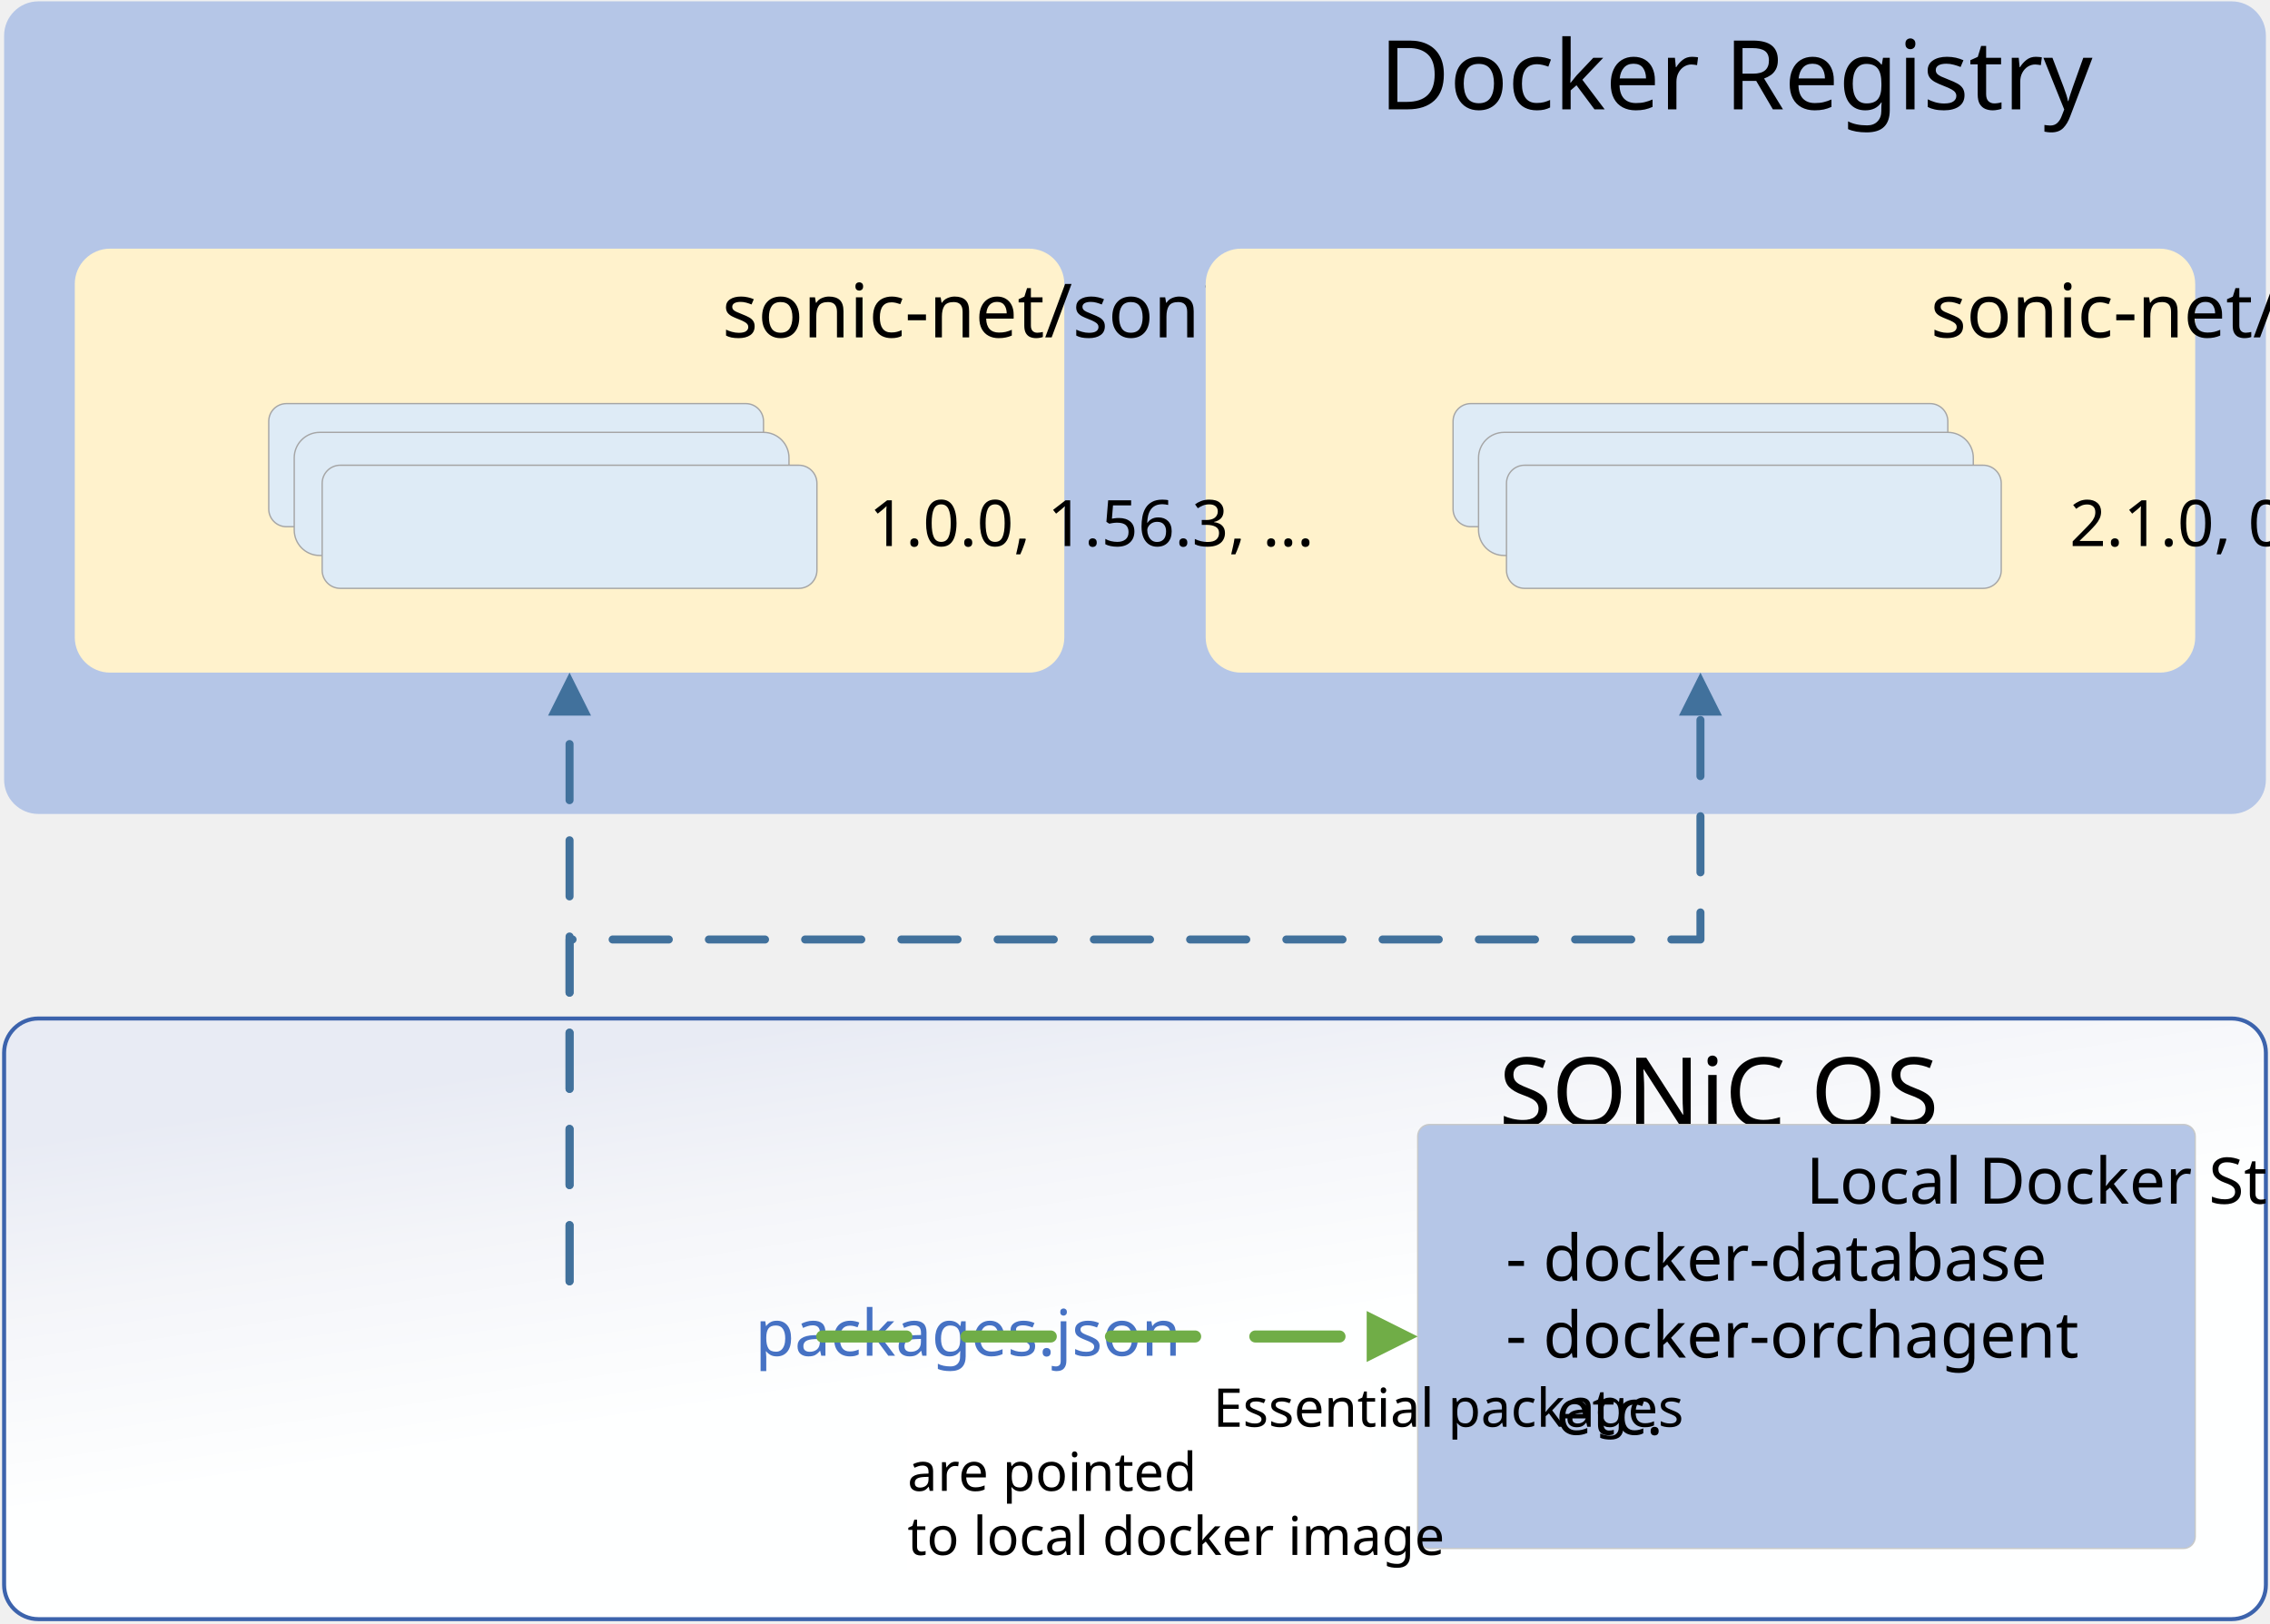
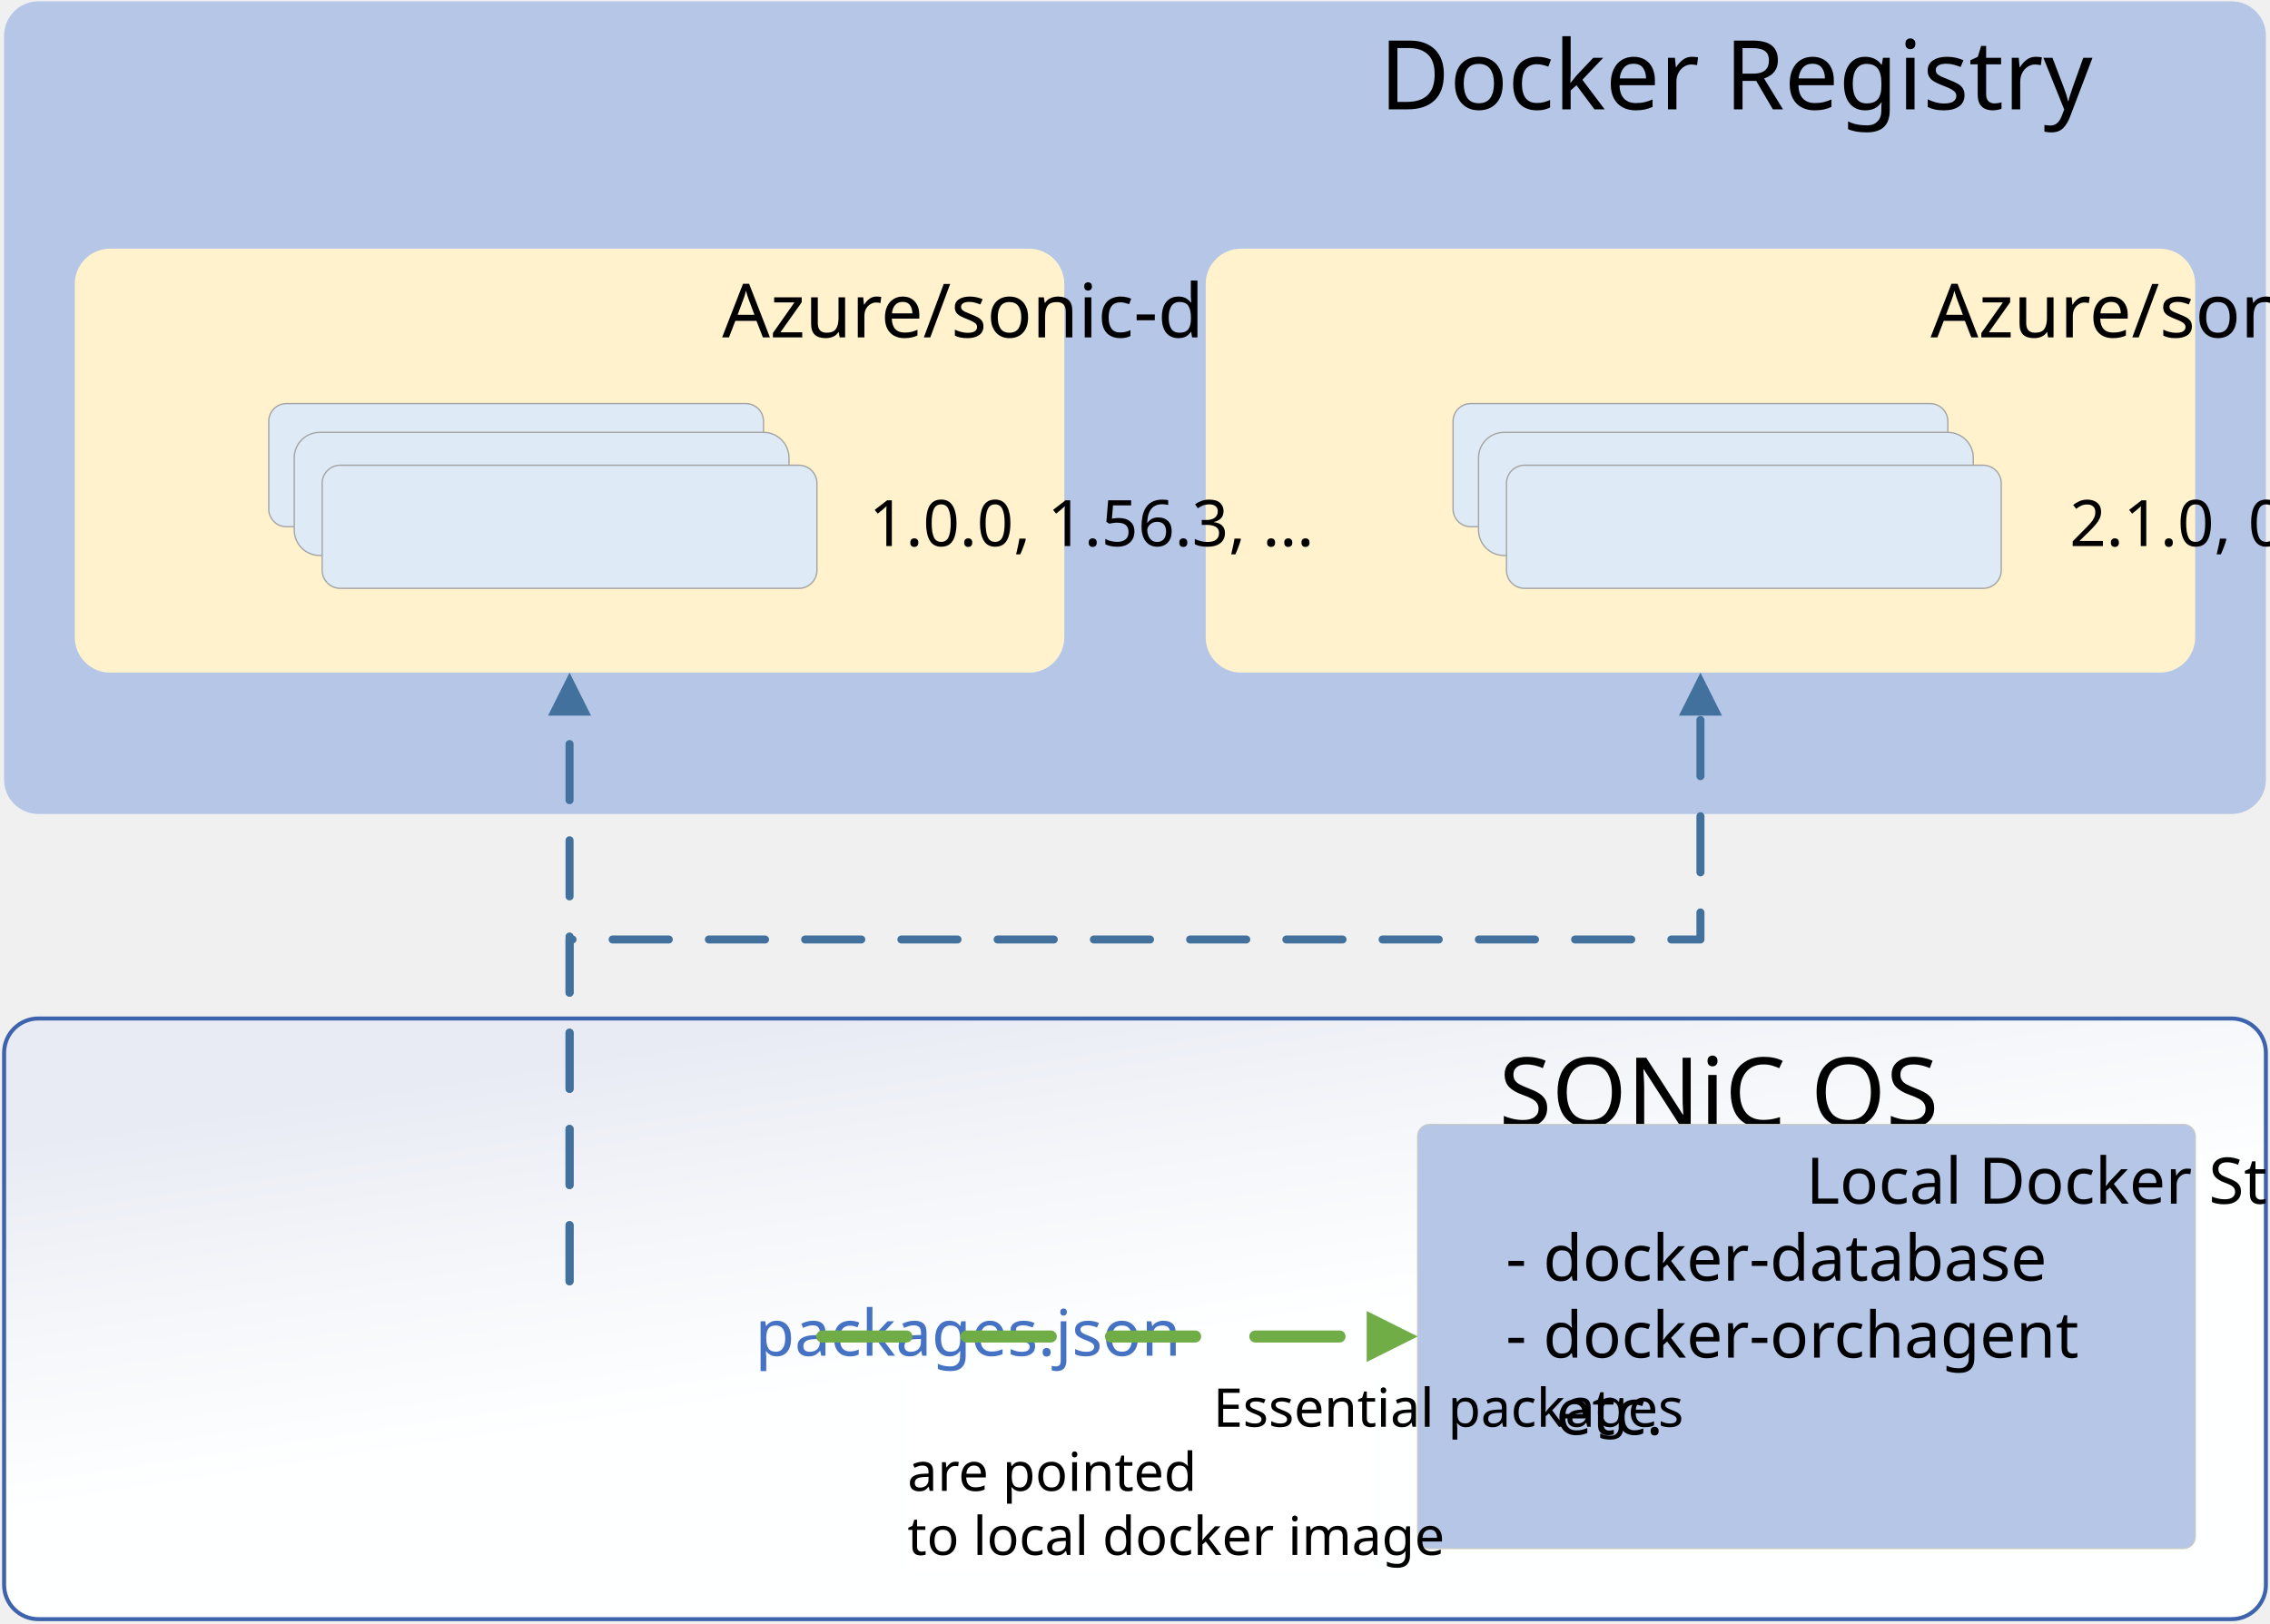
<svg xmlns="http://www.w3.org/2000/svg" xmlns:ns1="http://schemas.microsoft.com/visio/2003/SVGExtensions/" xmlns:xlink="http://www.w3.org/1999/xlink" width="5.896in" height="4.217in" viewBox="0 0 424.5 303.642" xml:space="preserve" color-interpolation-filters="sRGB" class="st18">
  <ns1:documentProperties ns1:langID="1033" ns1:viewMarkup="false" />
  <style type="text/css">
	
		.st1 {fill:#b5c6e7;stroke:none;stroke-width:0.25}
		.st2 {fill:#000000;font-family:Calibri;font-size:1.5em}
		.st3 {fill:#fff2cc;stroke:none;stroke-width:0.25}
		.st4 {fill:#000000;font-family:Calibri;font-size:1.167em}
		.st5 {fill:#deebf6;stroke:#a5a5a5;stroke-width:0.25}
		.st6 {fill:#000000;font-family:Calibri;font-size:1em}
		.st7 {fill:url(#grad0-32);stroke:#3c63ac;stroke-width:0.75}
		.st8 {fill:none;stroke:none;stroke-width:0.75}
		.st9 {fill:#4672c4;font-family:Calibri;font-size:1em}
		.st10 {marker-end:url(#mrkr4-42);stroke:#41719c;stroke-dasharray:10.5,7.5;stroke-linecap:round;stroke-linejoin:round;stroke-width:1.5}
		.st11 {fill:#41719c;fill-opacity:1;stroke:#41719c;stroke-opacity:1;stroke-width:0.373}
		.st12 {fill:#b5c6e7;stroke:#c7c8c8;stroke-width:0.25}
		.st13 {font-size:1em}
		.st14 {marker-end:url(#mrkr4-59);stroke:#70ad47;stroke-dasharray:15.75,11.25;stroke-linecap:round;stroke-linejoin:round;stroke-width:2.25}
		.st15 {fill:#70ad47;fill-opacity:1;stroke:#70ad47;stroke-opacity:1;stroke-width:0.472}
		.st16 {fill:#ffffff;stroke:none;stroke-linecap:butt;stroke-width:7.2}
		.st17 {fill:#000000;font-family:Calibri;font-size:0.833em}
		.st18 {fill:none;fill-rule:evenodd;font-size:12px;overflow:visible;stroke-linecap:square;stroke-miterlimit:3}
	
	</style>
  <defs id="Patterns_And_Gradients">
    <linearGradient id="grad0-32" x1="0" y1="0" x2="1" y2="0" gradientTransform="rotate(60 0.5 0.5)">
      <stop offset="0" stop-color="#e8ebf4" stop-opacity="1" />
      <stop offset="0.24" stop-color="#f4f5f9" stop-opacity="1" />
      <stop offset="0.54" stop-color="#feffff" stop-opacity="1" />
    </linearGradient>
  </defs>
  <defs id="Markers">
    <g id="lend4">
      <path d="M 2 1 L 0 0 L 2 -1 L 2 1 " style="stroke:none" />
    </g>
    <marker id="mrkr4-42" class="st11" ns1:arrowType="4" ns1:arrowSize="2" ns1:setback="5.36" refX="-5.36" orient="auto" markerUnits="strokeWidth" overflow="visible">
      <use xlink:href="#lend4" transform="scale(-2.68,-2.68) " />
    </marker>
    <marker id="mrkr4-59" class="st15" ns1:arrowType="4" ns1:arrowSize="2" ns1:setback="4.24" refX="-4.24" orient="auto" markerUnits="strokeWidth" overflow="visible">
      <use xlink:href="#lend4" transform="scale(-2.12,-2.12) " />
    </marker>
  </defs>
  <g ns1:mID="0" ns1:index="1" ns1:groupContext="foregroundPage">
    <ns1:pageProperties ns1:drawingScale="1" ns1:pageScale="1" ns1:drawingUnits="0" ns1:shadowOffsetX="9" ns1:shadowOffsetY="-9" />
    <ns1:layer ns1:name="Connector" ns1:index="0" />
    <g id="group22-1" transform="translate(0.749895,-151.376)" ns1:mID="22" ns1:groupContext="group">
      <g id="shape23-2" ns1:mID="23" ns1:groupContext="shape">
        <ns1:userDefs>
          <ns1:ud ns1:nameU="CTypeTopLeftSnip" ns1:prompt="" ns1:val="VT0(0):5" />
          <ns1:ud ns1:nameU="CTypeTopRightSnip" ns1:prompt="" ns1:val="VT0(0):5" />
          <ns1:ud ns1:nameU="CTypeBotLeftSnip" ns1:prompt="" ns1:val="VT0(0):5" />
          <ns1:ud ns1:nameU="CTypeBotRightSnip" ns1:prompt="" ns1:val="VT0(0):5" />
          <ns1:ud ns1:nameU="CornerLockHoriz" ns1:prompt="" ns1:val="VT0(1):5" />
          <ns1:ud ns1:nameU="CornerLockVert" ns1:prompt="" ns1:val="VT0(1):5" />
          <ns1:ud ns1:nameU="CornerLockDiag" ns1:prompt="" ns1:val="VT0(0):5" />
          <ns1:ud ns1:nameU="TopLeftOffset" ns1:prompt="" ns1:val="VT0(0.15):1" />
          <ns1:ud ns1:nameU="TopRightOffset" ns1:prompt="" ns1:val="VT0(0.15):1" />
          <ns1:ud ns1:nameU="BotLeftOffset" ns1:prompt="" ns1:val="VT0(0.15):1" />
          <ns1:ud ns1:nameU="BotRightOffset" ns1:prompt="" ns1:val="VT0(0.15):1" />
          <ns1:ud ns1:nameU="visVersion" ns1:prompt="" ns1:val="VT0(15):26" />
          <ns1:ud ns1:nameU="TopLeftOffset" ns1:prompt="" ns1:val="VT0(0.089015507800172):1" />
          <ns1:ud ns1:nameU="TopRightOffset" ns1:prompt="" ns1:val="VT0(0.089015507800172):1" />
          <ns1:ud ns1:nameU="BotLeftOffset" ns1:prompt="" ns1:val="VT0(0.089015507800172):1" />
          <ns1:ud ns1:nameU="BotRightOffset" ns1:prompt="" ns1:val="VT0(0.089015507800172):1" />
        </ns1:userDefs>
        <ns1:textBlock ns1:margins="rect(4,4,4,4)" ns1:verticalAlign="0" />
        <ns1:textRect cx="211.5" cy="227.634" width="423" height="152.016" />
        <path d="M6.41 303.64 L416.59 303.64 A6.409 6.409 -180 0 0 423 297.23 L423 158.04 A6.409 6.409 -180 0 0 416.59         151.63 L6.41 151.63 A6.409 6.409 -180 0 0 -0 158.04 L0 297.23 A6.409 6.409 -180 0 0 6.41 303.64         Z" class="st1" />
        <text x="154.26" y="171.83" class="st2" ns1:langID="1033">
          <ns1:paragraph ns1:horizAlign="1" />
          <ns1:tabList />Docker Registry</text>
      </g>
      <g id="group24-5" transform="translate(13.2188,-26.4375)" ns1:mID="24" ns1:groupContext="group">
        <g id="shape25-6" ns1:mID="25" ns1:groupContext="shape">
          <ns1:userDefs>
            <ns1:ud ns1:nameU="CTypeTopLeftSnip" ns1:prompt="" ns1:val="VT0(0):5" />
            <ns1:ud ns1:nameU="CTypeTopRightSnip" ns1:prompt="" ns1:val="VT0(0):5" />
            <ns1:ud ns1:nameU="CTypeBotLeftSnip" ns1:prompt="" ns1:val="VT0(0):5" />
            <ns1:ud ns1:nameU="CTypeBotRightSnip" ns1:prompt="" ns1:val="VT0(0):5" />
            <ns1:ud ns1:nameU="CornerLockHoriz" ns1:prompt="" ns1:val="VT0(1):5" />
            <ns1:ud ns1:nameU="CornerLockVert" ns1:prompt="" ns1:val="VT0(1):5" />
            <ns1:ud ns1:nameU="CornerLockDiag" ns1:prompt="" ns1:val="VT0(0):5" />
            <ns1:ud ns1:nameU="TopLeftOffset" ns1:prompt="" ns1:val="VT0(0.15):1" />
            <ns1:ud ns1:nameU="TopRightOffset" ns1:prompt="" ns1:val="VT0(0.15):1" />
            <ns1:ud ns1:nameU="BotLeftOffset" ns1:prompt="" ns1:val="VT0(0.15):1" />
            <ns1:ud ns1:nameU="BotRightOffset" ns1:prompt="" ns1:val="VT0(0.15):1" />
            <ns1:ud ns1:nameU="visVersion" ns1:prompt="" ns1:val="VT0(15):26" />
            <ns1:ud ns1:nameU="TopLeftOffset" ns1:prompt="" ns1:val="VT0(0.091797077446243):1" />
            <ns1:ud ns1:nameU="TopRightOffset" ns1:prompt="" ns1:val="VT0(0.091797077446243):1" />
            <ns1:ud ns1:nameU="BotLeftOffset" ns1:prompt="" ns1:val="VT0(0.091797077446243):1" />
            <ns1:ud ns1:nameU="BotRightOffset" ns1:prompt="" ns1:val="VT0(0.091797077446243):1" />
          </ns1:userDefs>
          <ns1:textBlock ns1:margins="rect(4,4,4,4)" ns1:verticalAlign="0" />
          <ns1:textRect cx="92.531" cy="263.985" width="185.07" height="79.312" />
          <path d="M6.61 303.64 L178.45 303.64 A6.609 6.609 -180 0 0 185.06 297.03 L185.06 230.94 A6.609 6.609          -180 0 0 178.45 224.33 L6.61 224.33 A6.609 6.609 -180 0 0 -0 230.94 L0 297.03 A6.609 6.609          -180 0 0 6.61 303.64 Z" class="st3" />
          <text x="26.41" y="240.93" class="st4" ns1:langID="1033">
            <ns1:paragraph ns1:horizAlign="1" />
-             <ns1:tabList />sonic-net/sonic-dhcp-relay</text>
+             <ns1:tabList />Azure/sonic-dhcp-relay</text>
        </g>
        <g id="shape26-9" ns1:mID="26" ns1:groupContext="shape" transform="translate(211.5,5.68434E-14)">
          <ns1:userDefs>
            <ns1:ud ns1:nameU="CTypeTopLeftSnip" ns1:prompt="" ns1:val="VT0(0):5" />
            <ns1:ud ns1:nameU="CTypeTopRightSnip" ns1:prompt="" ns1:val="VT0(0):5" />
            <ns1:ud ns1:nameU="CTypeBotLeftSnip" ns1:prompt="" ns1:val="VT0(0):5" />
            <ns1:ud ns1:nameU="CTypeBotRightSnip" ns1:prompt="" ns1:val="VT0(0):5" />
            <ns1:ud ns1:nameU="CornerLockHoriz" ns1:prompt="" ns1:val="VT0(1):5" />
            <ns1:ud ns1:nameU="CornerLockVert" ns1:prompt="" ns1:val="VT0(1):5" />
            <ns1:ud ns1:nameU="CornerLockDiag" ns1:prompt="" ns1:val="VT0(0):5" />
            <ns1:ud ns1:nameU="TopLeftOffset" ns1:prompt="" ns1:val="VT0(0.15):1" />
            <ns1:ud ns1:nameU="TopRightOffset" ns1:prompt="" ns1:val="VT0(0.15):1" />
            <ns1:ud ns1:nameU="BotLeftOffset" ns1:prompt="" ns1:val="VT0(0.15):1" />
            <ns1:ud ns1:nameU="BotRightOffset" ns1:prompt="" ns1:val="VT0(0.15):1" />
            <ns1:ud ns1:nameU="visVersion" ns1:prompt="" ns1:val="VT0(15):26" />
            <ns1:ud ns1:nameU="TopLeftOffset" ns1:prompt="" ns1:val="VT0(0.091797230139826):1" />
            <ns1:ud ns1:nameU="TopRightOffset" ns1:prompt="" ns1:val="VT0(0.091797230139826):1" />
            <ns1:ud ns1:nameU="BotLeftOffset" ns1:prompt="" ns1:val="VT0(0.091797230139826):1" />
            <ns1:ud ns1:nameU="BotRightOffset" ns1:prompt="" ns1:val="VT0(0.091797230139826):1" />
          </ns1:userDefs>
          <ns1:textBlock ns1:margins="rect(4,4,4,4)" ns1:verticalAlign="0" />
          <ns1:textRect cx="92.531" cy="263.985" width="185.07" height="79.312" />
          <path d="M6.61 303.64 L178.45 303.64 A6.609 6.609 -180 0 0 185.06 297.03 L185.06 230.94 A6.609 6.609          -180 0 0 178.45 224.33 L6.61 224.33 A6.609 6.609 -180 0 0 0 230.94 L0 297.03 A6.609 6.609          -180 0 0 6.61 303.64 Z" class="st3" />
          <text x="40.91" y="240.93" class="st4" ns1:langID="1033">
            <ns1:paragraph ns1:horizAlign="1" />
-             <ns1:tabList />sonic-net/sonic-snmp</text>
+             <ns1:tabList />Azure/sonic-snmp</text>
        </g>
        <g id="group27-12" transform="translate(36.2747,-15.7666)" ns1:mID="27" ns1:groupContext="group">
          <g id="shape28-13" ns1:mID="28" ns1:groupContext="shape" transform="translate(0,-11.528)">
            <ns1:userDefs>
              <ns1:ud ns1:nameU="CTypeTopLeftSnip" ns1:prompt="" ns1:val="VT0(0):5" />
              <ns1:ud ns1:nameU="CTypeTopRightSnip" ns1:prompt="" ns1:val="VT0(0):5" />
              <ns1:ud ns1:nameU="CTypeBotLeftSnip" ns1:prompt="" ns1:val="VT0(0):5" />
              <ns1:ud ns1:nameU="CTypeBotRightSnip" ns1:prompt="" ns1:val="VT0(0):5" />
              <ns1:ud ns1:nameU="CornerLockHoriz" ns1:prompt="" ns1:val="VT0(1):5" />
              <ns1:ud ns1:nameU="CornerLockVert" ns1:prompt="" ns1:val="VT0(1):5" />
              <ns1:ud ns1:nameU="CornerLockDiag" ns1:prompt="" ns1:val="VT0(0):5" />
              <ns1:ud ns1:nameU="TopLeftOffset" ns1:prompt="" ns1:val="VT0(0.15):1" />
              <ns1:ud ns1:nameU="TopRightOffset" ns1:prompt="" ns1:val="VT0(0.15):1" />
              <ns1:ud ns1:nameU="BotLeftOffset" ns1:prompt="" ns1:val="VT0(0.15):1" />
              <ns1:ud ns1:nameU="BotRightOffset" ns1:prompt="" ns1:val="VT0(0.15):1" />
              <ns1:ud ns1:nameU="visVersion" ns1:prompt="" ns1:val="VT0(15):26" />
              <ns1:ud ns1:nameU="TopLeftOffset" ns1:prompt="" ns1:val="VT0(0.045898434471576):1" />
              <ns1:ud ns1:nameU="TopRightOffset" ns1:prompt="" ns1:val="VT0(0.045898434471576):1" />
              <ns1:ud ns1:nameU="BotLeftOffset" ns1:prompt="" ns1:val="VT0(0.045898434471576):1" />
              <ns1:ud ns1:nameU="BotRightOffset" ns1:prompt="" ns1:val="VT0(0.045898434471576):1" />
            </ns1:userDefs>
            <path d="M3.3 303.64 L89.23 303.64 A3.305 3.305 -180 0 0 92.53 300.34 L92.53 283.91 A3.305 3.305           -180 0 0 89.23 280.61 L3.3 280.61 A3.305 3.305 -180 0 0 -0 283.91 L0 300.34 A3.305 3.305           -180 0 0 3.3 303.64 Z" class="st5" />
          </g>
          <g id="shape29-15" ns1:mID="29" ns1:groupContext="shape" transform="translate(4.7649,-6.14826)">
            <ns1:userDefs>
              <ns1:ud ns1:nameU="CTypeTopLeftSnip" ns1:prompt="" ns1:val="VT0(0):5" />
              <ns1:ud ns1:nameU="CTypeTopRightSnip" ns1:prompt="" ns1:val="VT0(0):5" />
              <ns1:ud ns1:nameU="CTypeBotLeftSnip" ns1:prompt="" ns1:val="VT0(0):5" />
              <ns1:ud ns1:nameU="CTypeBotRightSnip" ns1:prompt="" ns1:val="VT0(0):5" />
              <ns1:ud ns1:nameU="CornerLockHoriz" ns1:prompt="" ns1:val="VT0(1):5" />
              <ns1:ud ns1:nameU="CornerLockVert" ns1:prompt="" ns1:val="VT0(1):5" />
              <ns1:ud ns1:nameU="CornerLockDiag" ns1:prompt="" ns1:val="VT0(0):5" />
              <ns1:ud ns1:nameU="TopLeftOffset" ns1:prompt="" ns1:val="VT0(0.15):1" />
              <ns1:ud ns1:nameU="TopRightOffset" ns1:prompt="" ns1:val="VT0(0.15):1" />
              <ns1:ud ns1:nameU="BotLeftOffset" ns1:prompt="" ns1:val="VT0(0.15):1" />
              <ns1:ud ns1:nameU="BotRightOffset" ns1:prompt="" ns1:val="VT0(0.15):1" />
              <ns1:ud ns1:nameU="visVersion" ns1:prompt="" ns1:val="VT0(15):26" />
              <ns1:ud ns1:nameU="TopLeftOffset" ns1:prompt="" ns1:val="VT0(0.066179143909613):1" />
              <ns1:ud ns1:nameU="TopRightOffset" ns1:prompt="" ns1:val="VT0(0.066179143909613):1" />
              <ns1:ud ns1:nameU="BotLeftOffset" ns1:prompt="" ns1:val="VT0(0.066179143909613):1" />
              <ns1:ud ns1:nameU="BotRightOffset" ns1:prompt="" ns1:val="VT0(0.066179143909613):1" />
            </ns1:userDefs>
            <path d="M4.76 303.64 L87.77 303.64 A4.765 4.765 -180 0 0 92.53 298.88 L92.53 285.37 A4.765 4.765           -180 0 0 87.77 280.61 L4.76 280.61 A4.765 4.765 -180 0 0 0 285.37 L0 298.88 A4.765 4.765           -180 0 0 4.76 303.64 Z" class="st5" />
          </g>
          <g id="shape30-17" ns1:mID="30" ns1:groupContext="shape" transform="translate(9.99092,5.68434E-14)">
            <ns1:userDefs>
              <ns1:ud ns1:nameU="CTypeTopLeftSnip" ns1:prompt="" ns1:val="VT0(0):5" />
              <ns1:ud ns1:nameU="CTypeTopRightSnip" ns1:prompt="" ns1:val="VT0(0):5" />
              <ns1:ud ns1:nameU="CTypeBotLeftSnip" ns1:prompt="" ns1:val="VT0(0):5" />
              <ns1:ud ns1:nameU="CTypeBotRightSnip" ns1:prompt="" ns1:val="VT0(0):5" />
              <ns1:ud ns1:nameU="CornerLockHoriz" ns1:prompt="" ns1:val="VT0(1):5" />
              <ns1:ud ns1:nameU="CornerLockVert" ns1:prompt="" ns1:val="VT0(1):5" />
              <ns1:ud ns1:nameU="CornerLockDiag" ns1:prompt="" ns1:val="VT0(0):5" />
              <ns1:ud ns1:nameU="TopLeftOffset" ns1:prompt="" ns1:val="VT0(0.15):1" />
              <ns1:ud ns1:nameU="TopRightOffset" ns1:prompt="" ns1:val="VT0(0.15):1" />
              <ns1:ud ns1:nameU="BotLeftOffset" ns1:prompt="" ns1:val="VT0(0.15):1" />
              <ns1:ud ns1:nameU="BotRightOffset" ns1:prompt="" ns1:val="VT0(0.15):1" />
              <ns1:ud ns1:nameU="visVersion" ns1:prompt="" ns1:val="VT0(15):26" />
              <ns1:ud ns1:nameU="TopLeftOffset" ns1:prompt="" ns1:val="VT0(0.046965844064886):1" />
              <ns1:ud ns1:nameU="TopRightOffset" ns1:prompt="" ns1:val="VT0(0.046965844064886):1" />
              <ns1:ud ns1:nameU="BotLeftOffset" ns1:prompt="" ns1:val="VT0(0.046965844064886):1" />
              <ns1:ud ns1:nameU="BotRightOffset" ns1:prompt="" ns1:val="VT0(0.046965844064886):1" />
            </ns1:userDefs>
            <ns1:textBlock ns1:margins="rect(4,4,4,4)" />
            <ns1:textRect cx="46.266" cy="292.125" width="92.54" height="23.033" />
            <path d="M3.38 303.64 L89.15 303.64 A3.381 3.381 -180 0 0 92.53 300.26 L92.53 283.99 A3.381 3.381           -180 0 0 89.15 280.61 L3.38 280.61 A3.381 3.381 -180 0 0 0 283.99 L0 300.26 A3.381 3.381           -180 0 0 3.38 303.64 Z" class="st5" />
            <text x="8.67" y="295.73" class="st6" ns1:langID="1033">
              <ns1:paragraph ns1:horizAlign="1" />
              <ns1:tabList />1.0.0, 1.56.3, ...</text>
          </g>
        </g>
        <g id="group31-20" transform="translate(257.766,-15.7666)" ns1:mID="31" ns1:groupContext="group">
          <g id="shape32-21" ns1:mID="32" ns1:groupContext="shape" transform="translate(0,-11.528)">
            <ns1:userDefs>
              <ns1:ud ns1:nameU="CTypeTopLeftSnip" ns1:prompt="" ns1:val="VT0(0):5" />
              <ns1:ud ns1:nameU="CTypeTopRightSnip" ns1:prompt="" ns1:val="VT0(0):5" />
              <ns1:ud ns1:nameU="CTypeBotLeftSnip" ns1:prompt="" ns1:val="VT0(0):5" />
              <ns1:ud ns1:nameU="CTypeBotRightSnip" ns1:prompt="" ns1:val="VT0(0):5" />
              <ns1:ud ns1:nameU="CornerLockHoriz" ns1:prompt="" ns1:val="VT0(1):5" />
              <ns1:ud ns1:nameU="CornerLockVert" ns1:prompt="" ns1:val="VT0(1):5" />
              <ns1:ud ns1:nameU="CornerLockDiag" ns1:prompt="" ns1:val="VT0(0):5" />
              <ns1:ud ns1:nameU="TopLeftOffset" ns1:prompt="" ns1:val="VT0(0.15):1" />
              <ns1:ud ns1:nameU="TopRightOffset" ns1:prompt="" ns1:val="VT0(0.15):1" />
              <ns1:ud ns1:nameU="BotLeftOffset" ns1:prompt="" ns1:val="VT0(0.15):1" />
              <ns1:ud ns1:nameU="BotRightOffset" ns1:prompt="" ns1:val="VT0(0.15):1" />
              <ns1:ud ns1:nameU="visVersion" ns1:prompt="" ns1:val="VT0(15):26" />
              <ns1:ud ns1:nameU="TopLeftOffset" ns1:prompt="" ns1:val="VT0(0.045898434471576):1" />
              <ns1:ud ns1:nameU="TopRightOffset" ns1:prompt="" ns1:val="VT0(0.045898434471576):1" />
              <ns1:ud ns1:nameU="BotLeftOffset" ns1:prompt="" ns1:val="VT0(0.045898434471576):1" />
              <ns1:ud ns1:nameU="BotRightOffset" ns1:prompt="" ns1:val="VT0(0.045898434471576):1" />
            </ns1:userDefs>
            <path d="M3.3 303.64 L89.23 303.64 A3.305 3.305 -180 0 0 92.53 300.34 L92.53 283.91 A3.305 3.305           -180 0 0 89.23 280.61 L3.3 280.61 A3.305 3.305 -180 0 0 -0 283.91 L0 300.34 A3.305 3.305           -180 0 0 3.3 303.64 Z" class="st5" />
          </g>
          <g id="shape33-23" ns1:mID="33" ns1:groupContext="shape" transform="translate(4.7649,-6.14826)">
            <ns1:userDefs>
              <ns1:ud ns1:nameU="CTypeTopLeftSnip" ns1:prompt="" ns1:val="VT0(0):5" />
              <ns1:ud ns1:nameU="CTypeTopRightSnip" ns1:prompt="" ns1:val="VT0(0):5" />
              <ns1:ud ns1:nameU="CTypeBotLeftSnip" ns1:prompt="" ns1:val="VT0(0):5" />
              <ns1:ud ns1:nameU="CTypeBotRightSnip" ns1:prompt="" ns1:val="VT0(0):5" />
              <ns1:ud ns1:nameU="CornerLockHoriz" ns1:prompt="" ns1:val="VT0(1):5" />
              <ns1:ud ns1:nameU="CornerLockVert" ns1:prompt="" ns1:val="VT0(1):5" />
              <ns1:ud ns1:nameU="CornerLockDiag" ns1:prompt="" ns1:val="VT0(0):5" />
              <ns1:ud ns1:nameU="TopLeftOffset" ns1:prompt="" ns1:val="VT0(0.15):1" />
              <ns1:ud ns1:nameU="TopRightOffset" ns1:prompt="" ns1:val="VT0(0.15):1" />
              <ns1:ud ns1:nameU="BotLeftOffset" ns1:prompt="" ns1:val="VT0(0.15):1" />
              <ns1:ud ns1:nameU="BotRightOffset" ns1:prompt="" ns1:val="VT0(0.15):1" />
              <ns1:ud ns1:nameU="visVersion" ns1:prompt="" ns1:val="VT0(15):26" />
              <ns1:ud ns1:nameU="TopLeftOffset" ns1:prompt="" ns1:val="VT0(0.066179143909613):1" />
              <ns1:ud ns1:nameU="TopRightOffset" ns1:prompt="" ns1:val="VT0(0.066179143909613):1" />
              <ns1:ud ns1:nameU="BotLeftOffset" ns1:prompt="" ns1:val="VT0(0.066179143909613):1" />
              <ns1:ud ns1:nameU="BotRightOffset" ns1:prompt="" ns1:val="VT0(0.066179143909613):1" />
            </ns1:userDefs>
            <path d="M4.76 303.64 L87.77 303.64 A4.765 4.765 -180 0 0 92.53 298.88 L92.53 285.37 A4.765 4.765           -180 0 0 87.77 280.61 L4.76 280.61 A4.765 4.765 -180 0 0 0 285.37 L0 298.88 A4.765 4.765           -180 0 0 4.76 303.64 Z" class="st5" />
          </g>
          <g id="shape34-25" ns1:mID="34" ns1:groupContext="shape" transform="translate(9.99092,5.68434E-14)">
            <ns1:userDefs>
              <ns1:ud ns1:nameU="CTypeTopLeftSnip" ns1:prompt="" ns1:val="VT0(0):5" />
              <ns1:ud ns1:nameU="CTypeTopRightSnip" ns1:prompt="" ns1:val="VT0(0):5" />
              <ns1:ud ns1:nameU="CTypeBotLeftSnip" ns1:prompt="" ns1:val="VT0(0):5" />
              <ns1:ud ns1:nameU="CTypeBotRightSnip" ns1:prompt="" ns1:val="VT0(0):5" />
              <ns1:ud ns1:nameU="CornerLockHoriz" ns1:prompt="" ns1:val="VT0(1):5" />
              <ns1:ud ns1:nameU="CornerLockVert" ns1:prompt="" ns1:val="VT0(1):5" />
              <ns1:ud ns1:nameU="CornerLockDiag" ns1:prompt="" ns1:val="VT0(0):5" />
              <ns1:ud ns1:nameU="TopLeftOffset" ns1:prompt="" ns1:val="VT0(0.15):1" />
              <ns1:ud ns1:nameU="TopRightOffset" ns1:prompt="" ns1:val="VT0(0.15):1" />
              <ns1:ud ns1:nameU="BotLeftOffset" ns1:prompt="" ns1:val="VT0(0.15):1" />
              <ns1:ud ns1:nameU="BotRightOffset" ns1:prompt="" ns1:val="VT0(0.15):1" />
              <ns1:ud ns1:nameU="visVersion" ns1:prompt="" ns1:val="VT0(15):26" />
              <ns1:ud ns1:nameU="TopLeftOffset" ns1:prompt="" ns1:val="VT0(0.046965844064886):1" />
              <ns1:ud ns1:nameU="TopRightOffset" ns1:prompt="" ns1:val="VT0(0.046965844064886):1" />
              <ns1:ud ns1:nameU="BotLeftOffset" ns1:prompt="" ns1:val="VT0(0.046965844064886):1" />
              <ns1:ud ns1:nameU="BotRightOffset" ns1:prompt="" ns1:val="VT0(0.046965844064886):1" />
            </ns1:userDefs>
            <ns1:textBlock ns1:margins="rect(4,4,4,4)" />
            <ns1:textRect cx="46.266" cy="292.125" width="92.54" height="23.033" />
            <path d="M3.38 303.64 L89.15 303.64 A3.381 3.381 -180 0 0 92.53 300.26 L92.53 283.99 A3.381 3.381           -180 0 0 89.15 280.61 L3.38 280.61 A3.381 3.381 -180 0 0 0 283.99 L0 300.26 A3.381 3.381           -180 0 0 3.38 303.64 Z" class="st5" />
            <text x="11.71" y="295.73" class="st6" ns1:langID="1033">
              <ns1:paragraph ns1:horizAlign="1" />
              <ns1:tabList />2.1.0, 0.9.1, ...</text>
          </g>
        </g>
      </g>
    </g>
    <g id="group35-28" transform="translate(0.749895,-0.75)" ns1:mID="35" ns1:groupContext="group">
      <g id="shape13-29" ns1:mID="13" ns1:groupContext="shape">
        <ns1:userDefs>
          <ns1:ud ns1:nameU="CTypeTopLeftSnip" ns1:prompt="" ns1:val="VT0(0):5" />
          <ns1:ud ns1:nameU="CTypeTopRightSnip" ns1:prompt="" ns1:val="VT0(0):5" />
          <ns1:ud ns1:nameU="CTypeBotLeftSnip" ns1:prompt="" ns1:val="VT0(0):5" />
          <ns1:ud ns1:nameU="CTypeBotRightSnip" ns1:prompt="" ns1:val="VT0(0):5" />
          <ns1:ud ns1:nameU="CornerLockHoriz" ns1:prompt="" ns1:val="VT0(1):5" />
          <ns1:ud ns1:nameU="CornerLockVert" ns1:prompt="" ns1:val="VT0(1):5" />
          <ns1:ud ns1:nameU="CornerLockDiag" ns1:prompt="" ns1:val="VT0(0):5" />
          <ns1:ud ns1:nameU="TopLeftOffset" ns1:prompt="" ns1:val="VT0(0.15):1" />
          <ns1:ud ns1:nameU="TopRightOffset" ns1:prompt="" ns1:val="VT0(0.15):1" />
          <ns1:ud ns1:nameU="BotLeftOffset" ns1:prompt="" ns1:val="VT0(0.15):1" />
          <ns1:ud ns1:nameU="BotRightOffset" ns1:prompt="" ns1:val="VT0(0.15):1" />
          <ns1:ud ns1:nameU="visVersion" ns1:prompt="" ns1:val="VT0(15):26" />
          <ns1:ud ns1:nameU="TopLeftOffset" ns1:prompt="" ns1:val="VT0(0.089015507800172):1" />
          <ns1:ud ns1:nameU="TopRightOffset" ns1:prompt="" ns1:val="VT0(0.089015507800172):1" />
          <ns1:ud ns1:nameU="BotLeftOffset" ns1:prompt="" ns1:val="VT0(0.089015507800172):1" />
          <ns1:ud ns1:nameU="BotRightOffset" ns1:prompt="" ns1:val="VT0(0.089015507800172):1" />
        </ns1:userDefs>
        <ns1:textBlock ns1:margins="rect(4,4,4,4)" ns1:verticalAlign="0" />
        <ns1:textRect cx="211.5" cy="247.462" width="423" height="112.359" />
        <path d="M6.41 303.64 L416.59 303.64 A6.409 6.409 -180 0 0 423 297.23 L423 197.69 A6.409 6.409 -180 0 0 416.59         191.28 L6.41 191.28 A6.409 6.409 -180 0 0 -0 197.69 L0 297.23 A6.409 6.409 -180 0 0 6.41 303.64         Z" class="st7" />
        <text x="176.6" y="211.48" class="st2" ns1:langID="1033">
          <ns1:paragraph ns1:horizAlign="1" />
          <ns1:tabList />SONiC OS</text>
      </g>
      <g id="shape14-34" ns1:mID="14" ns1:groupContext="shape" transform="translate(58.5,-42.5478)">
        <ns1:userDefs>
          <ns1:ud ns1:nameU="visVersion" ns1:val="VT0(15):26" />
        </ns1:userDefs>
        <ns1:textBlock ns1:margins="rect(4,4,4,4)" />
        <ns1:textRect cx="47.25" cy="293.314" width="94.5" height="20.654" />
        <rect x="0" y="282.987" width="94.5" height="20.654" class="st8" />
        <text x="13.32" y="296.91" class="st9" ns1:langID="1033">
          <ns1:paragraph ns1:horizAlign="1" />
          <ns1:tabList />packages.json</text>
      </g>
      <g id="shape15-37" ns1:mID="15" ns1:groupContext="shape" ns1:layerMember="0" transform="translate(96.75,-63.2021)">
        <path d="M9 303.64 L9 197.82" class="st10" />
      </g>
      <g id="shape16-43" ns1:mID="16" ns1:groupContext="shape" ns1:layerMember="0" transform="translate(105.75,-63.2021)">
        <path d="M0 303.64 L0 239.7 L211.5 239.7 L211.5 197.82" class="st10" />
      </g>
      <g id="shape17-48" ns1:mID="17" ns1:groupContext="shape" transform="translate(264.375,-13.2187)">
        <ns1:userDefs>
          <ns1:ud ns1:nameU="CTypeTopLeftSnip" ns1:prompt="" ns1:val="VT0(0):5" />
          <ns1:ud ns1:nameU="CTypeTopRightSnip" ns1:prompt="" ns1:val="VT0(0):5" />
          <ns1:ud ns1:nameU="CTypeBotLeftSnip" ns1:prompt="" ns1:val="VT0(0):5" />
          <ns1:ud ns1:nameU="CTypeBotRightSnip" ns1:prompt="" ns1:val="VT0(0):5" />
          <ns1:ud ns1:nameU="CornerLockHoriz" ns1:prompt="" ns1:val="VT0(1):5" />
          <ns1:ud ns1:nameU="CornerLockVert" ns1:prompt="" ns1:val="VT0(1):5" />
          <ns1:ud ns1:nameU="CornerLockDiag" ns1:prompt="" ns1:val="VT0(0):5" />
          <ns1:ud ns1:nameU="TopLeftOffset" ns1:prompt="" ns1:val="VT0(0.15):1" />
          <ns1:ud ns1:nameU="TopRightOffset" ns1:prompt="" ns1:val="VT0(0.15):1" />
          <ns1:ud ns1:nameU="BotLeftOffset" ns1:prompt="" ns1:val="VT0(0.15):1" />
          <ns1:ud ns1:nameU="BotRightOffset" ns1:prompt="" ns1:val="VT0(0.15):1" />
          <ns1:ud ns1:nameU="visVersion" ns1:prompt="" ns1:val="VT0(15):26" />
          <ns1:ud ns1:nameU="TopLeftOffset" ns1:prompt="" ns1:val="VT0(0.030599080806309):1" />
          <ns1:ud ns1:nameU="TopRightOffset" ns1:prompt="" ns1:val="VT0(0.030599080806309):1" />
          <ns1:ud ns1:nameU="BotLeftOffset" ns1:prompt="" ns1:val="VT0(0.030599080806309):1" />
          <ns1:ud ns1:nameU="BotRightOffset" ns1:prompt="" ns1:val="VT0(0.030599080806309):1" />
        </ns1:userDefs>
        <ns1:textBlock ns1:margins="rect(4,4,4,4)" ns1:verticalAlign="0" />
        <ns1:textRect cx="72.703" cy="263.985" width="145.41" height="79.312" />
        <path d="M2.2 303.64 L143.2 303.64 A2.203 2.203 -180 0 0 145.41 301.44 L145.41 226.53 A2.203 2.203 -180 0 0 143.2         224.33 L2.2 224.33 A2.203 2.203 -180 0 0 0 226.53 L0 301.44 A2.203 2.203 -180 0 0 2.2 303.64 Z" class="st12" />
        <text x="4" y="239.13" class="st6" ns1:langID="1033">
          <ns1:paragraph />
          <ns1:tabList />Local Docker Storage:<ns1:newlineChar />
          <tspan x="4" dy="1.2em" class="st13">    </tspan>- docker-database<ns1:newlineChar />
          <tspan x="4" dy="1.2em" class="st13">    </tspan>- docker-orchagent<ns1:newlineChar />
          <tspan x="4" dy="1.2em" class="st13">       </tspan>etc.</text>
      </g>
      <g id="shape18-54" ns1:mID="18" ns1:groupContext="shape" ns1:layerMember="0" transform="translate(153,-43.875)">
        <ns1:textBlock ns1:margins="rect(4,4,4,4)" />
        <ns1:textRect cx="60.489" cy="320.517" width="97.08" height="44.004" />
        <path d="M0 294.64 L101.83 294.64" class="st14" />
        <rect ns1:rectContext="textBkgnd" x="15.953" y="302.517" width="86.808" height="36" class="st16" />
        <text x="1.595em 2.084em 2.475em 2.866em 3.363em 3.889em 4.224em 4.453em 4.932em 5.162em 5.388em 5.913em 6.392em         6.815em 7.27em 7.749em 8.219em 8.717em" y="311.52" class="st17" ns1:langID="1033">
          <ns1:paragraph ns1:horizAlign="3" />
          <ns1:tabList />Essential packages<ns1:newlineChar />
          <tspan x="1.595em 2.074em 2.423em 2.921em          3.147em 3.672em 4.199em 4.429em 4.954em 5.289em 5.787em" dy="1.2em" class="st13">are pointed<ns1:newlineChar />
          </tspan>
          <tspan x="1.595em 1.93em 2.458em 2.684em 2.913em 3.441em 3.863em 4.342em 4.572em 4.798em 5.323em 5.851em 6.274em          6.728em 7.226em 7.574em 7.8em 8.03em 8.829em 9.308em 9.779em" dy="1.2em" class="st13">to local docker image</tspan>
        </text>
      </g>
    </g>
  </g>
</svg>
